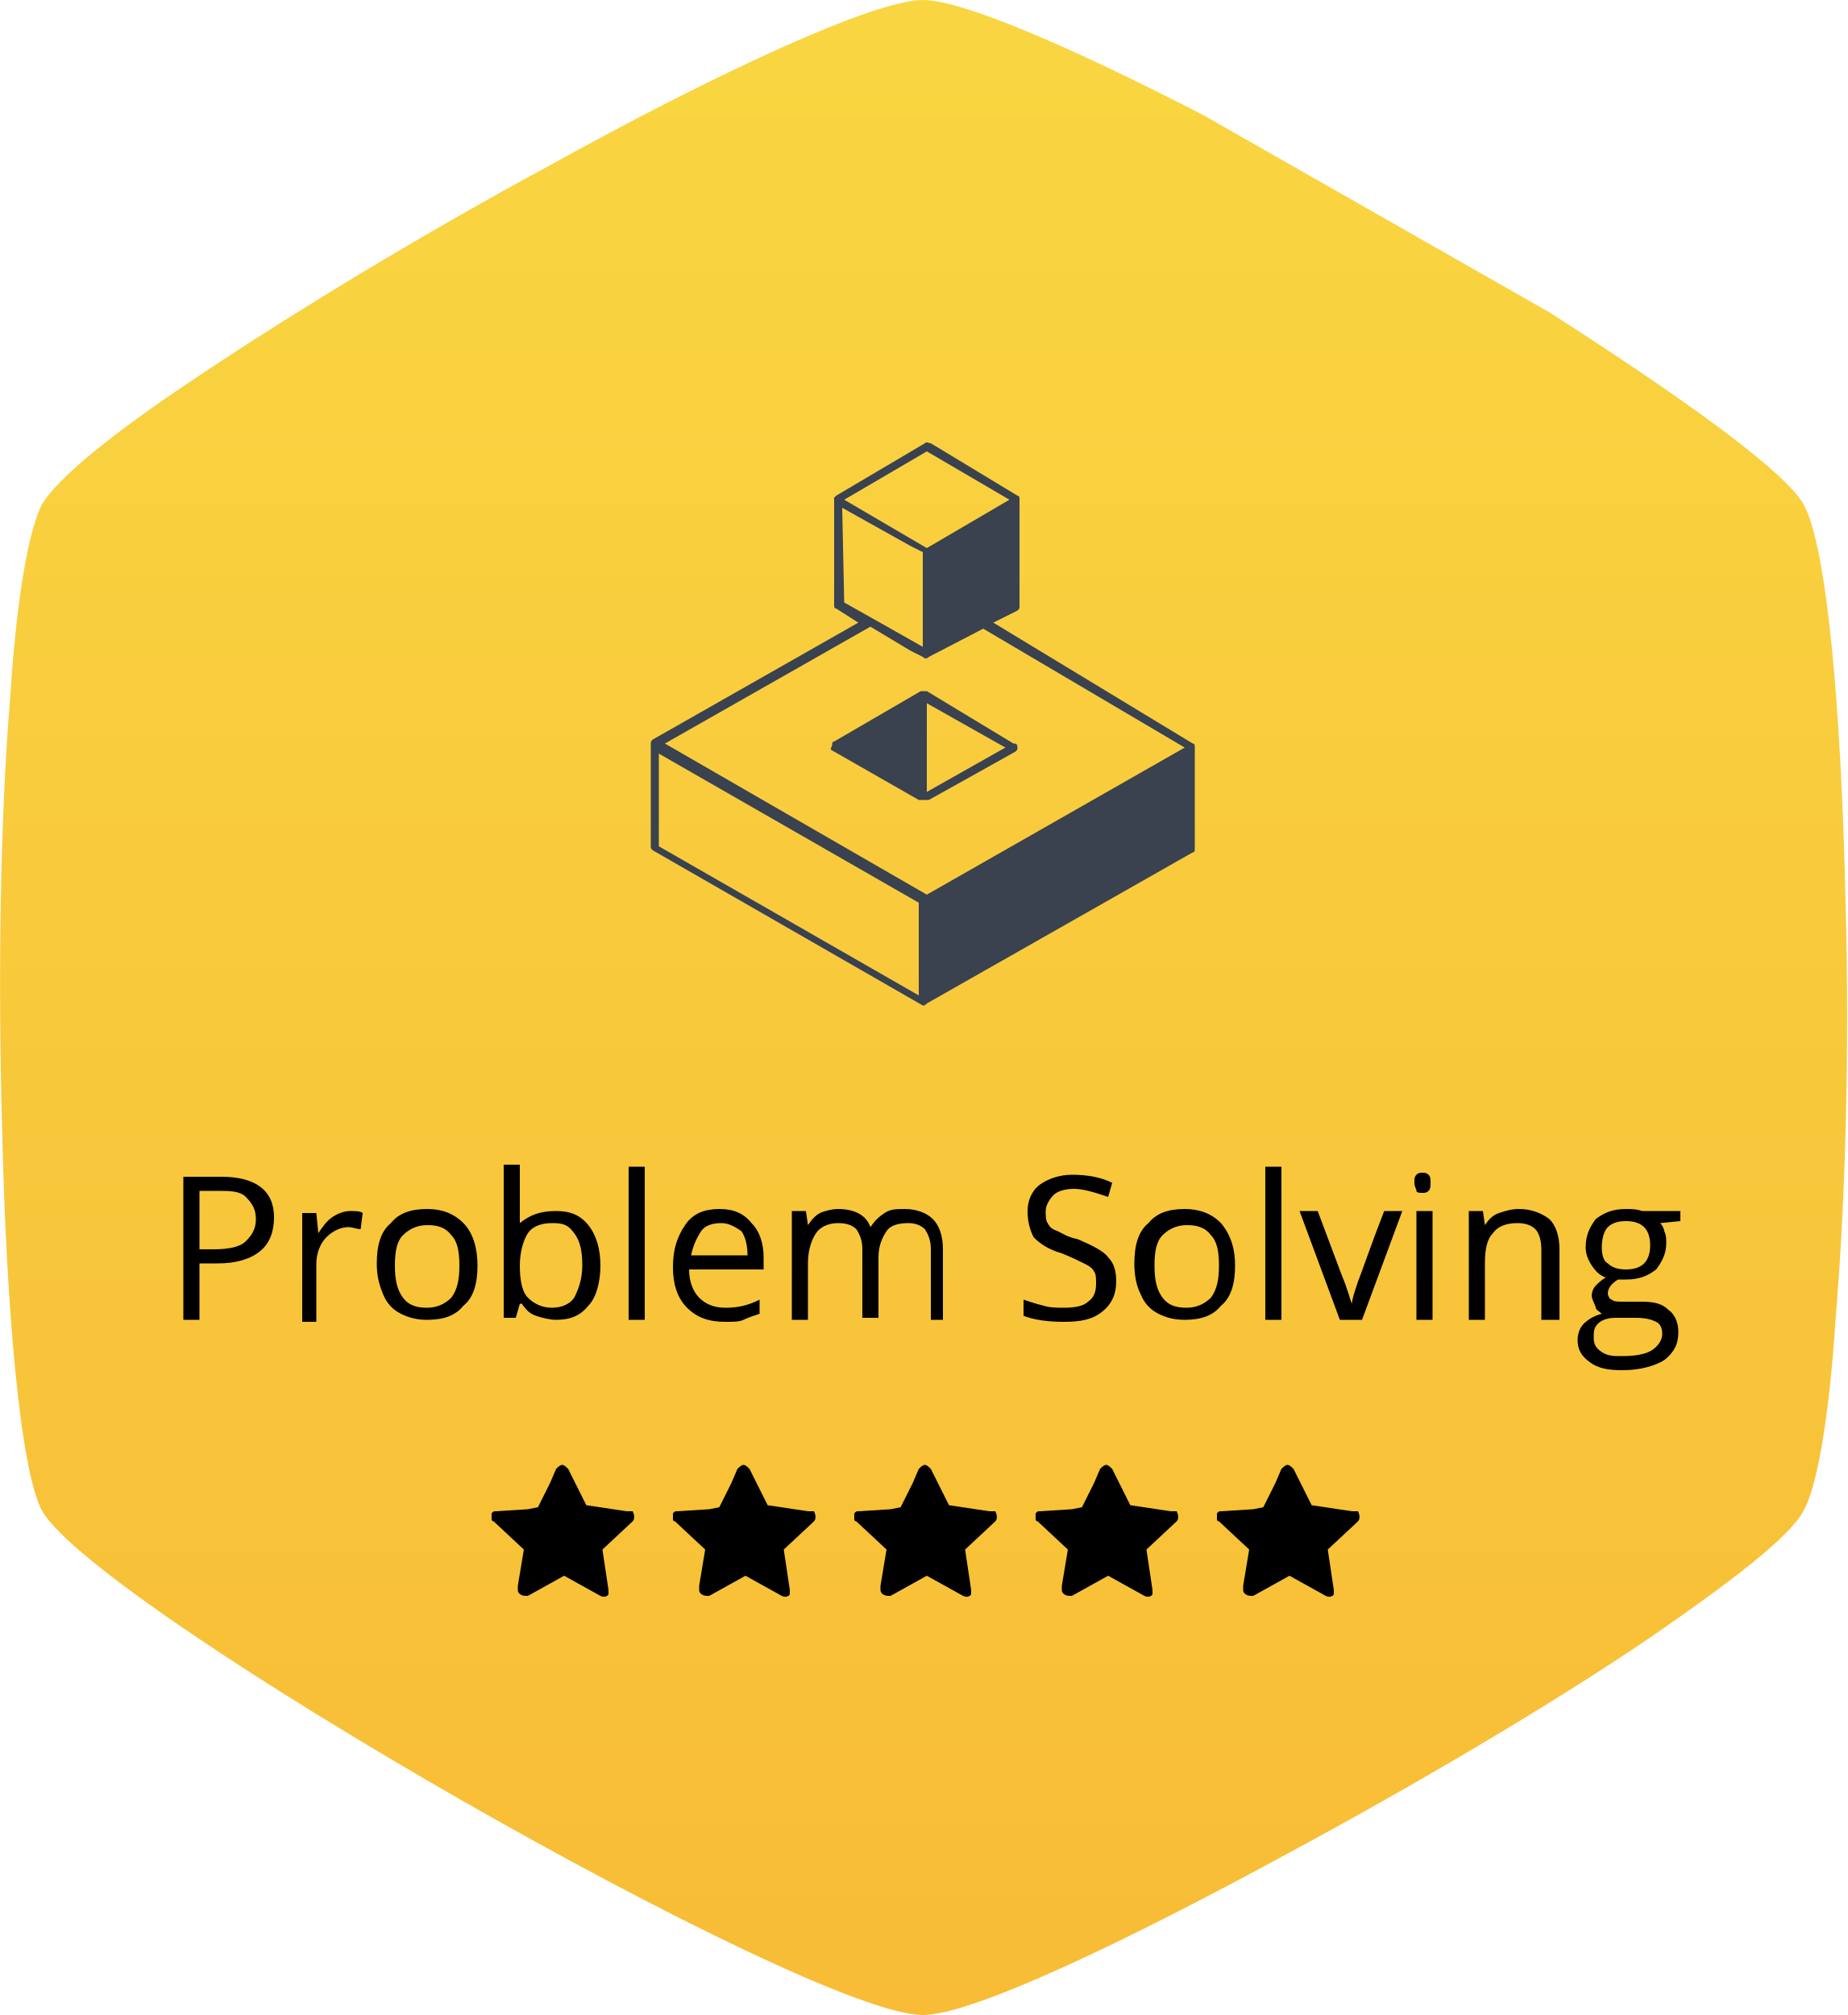
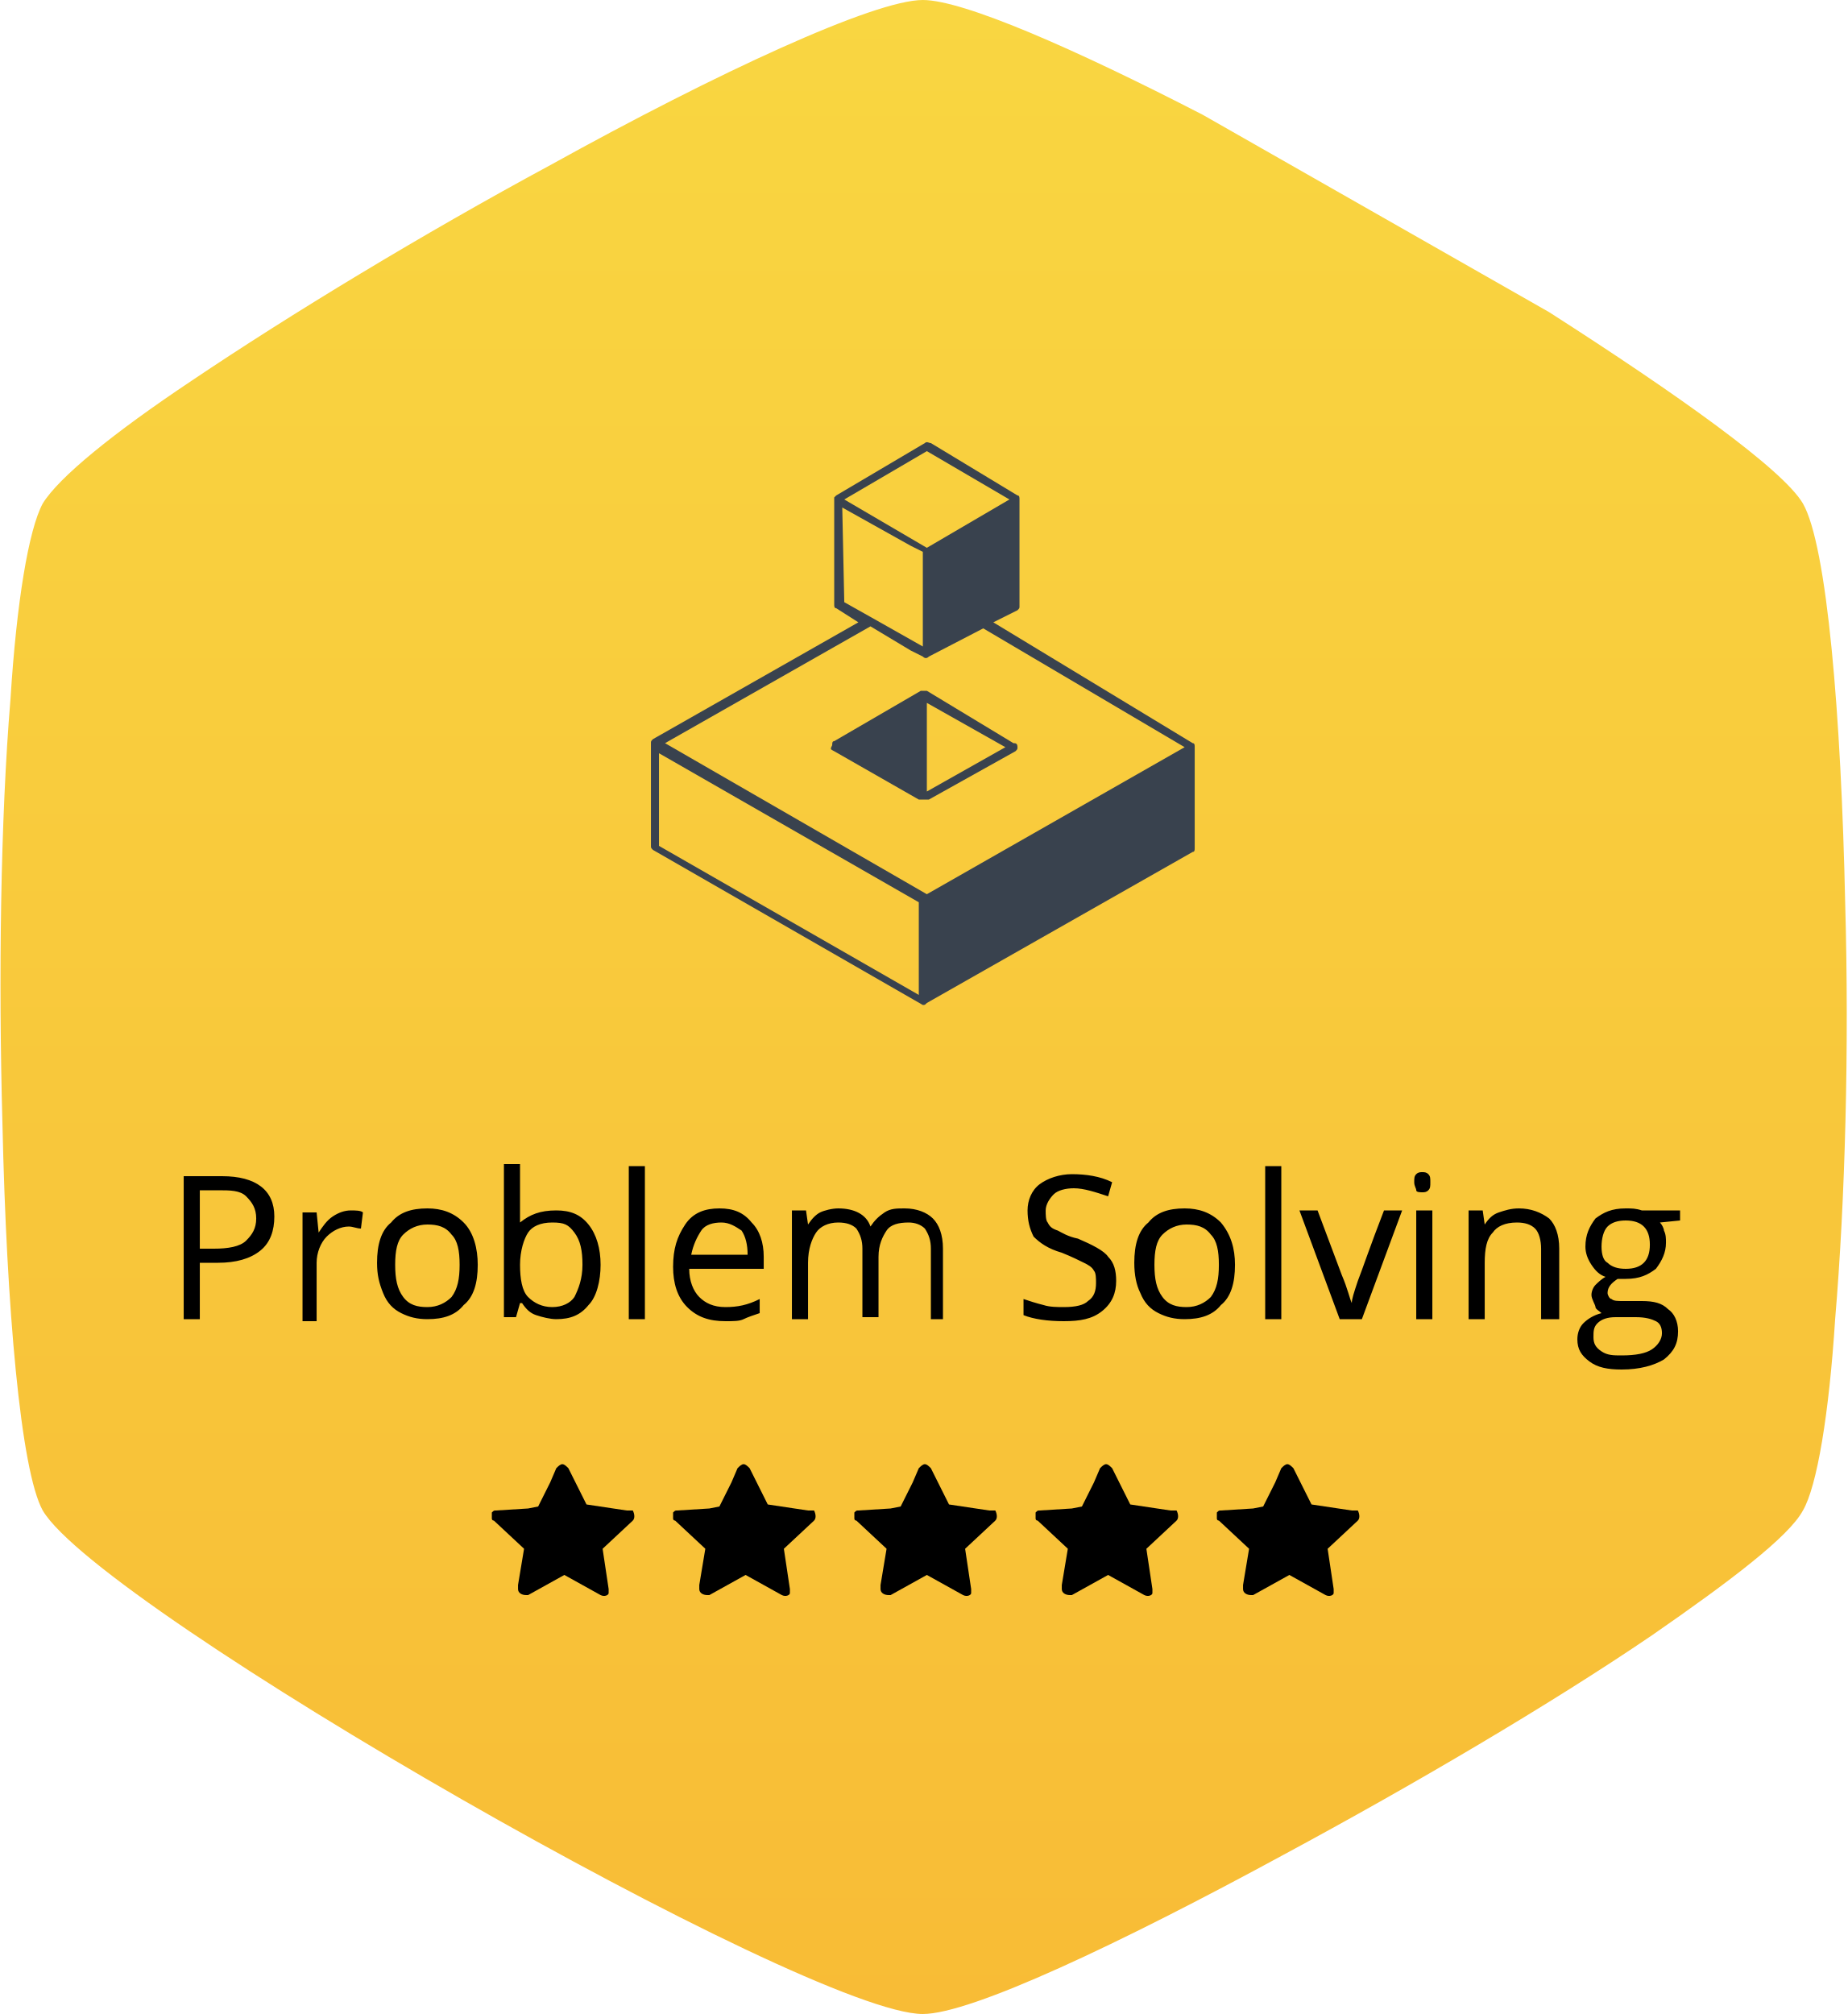
- <svg xmlns="http://www.w3.org/2000/svg" version="1.1" id="Camada_1" x="0" y="0" viewBox="0 0 91.7 100" style="enable-background:new 0 0 91.7 100" xml:space="preserve">
+ <svg xmlns="http://www.w3.org/2000/svg" version="1.1" width="100" height="109" x="0" y="0" viewBox="0 0 91.7 100" style="enable-background:new 0 0 91.7 100" xml:space="preserve">
  <style>.st2{fill:none}.st3{fill:#39424e}</style>
  <linearGradient id="SVGID_1_" gradientUnits="userSpaceOnUse" x1="52.5" y1="97.39" x2="52.5" y2="-2.61" gradientTransform="matrix(1 0 0 -1 -6.667 97.39)">
    <stop offset="0" style="stop-color:#f9d641" />
    <stop offset="1" style="stop-color:#f8bc36" />
  </linearGradient>
  <path d="M91.6 44.9c-.2-9.4-.9-17.8-2.1-19.9-1-1.7-6.2-5.4-12.6-9.5L59.7 5.7C53.3 2.4 47.8 0 45.8 0c-2.4 0-10.2 3.6-18.5 8.2-6.3 3.4-12.9 7.4-17.8 10.7-3.9 2.6-6.6 4.8-7.4 6.1-.7 1.3-1.3 4.9-1.6 9.7-.5 6-.6 13.9-.4 21.1.2 9.1.9 17.2 2 19.2 2.9 4.9 38 25 43.7 25 2.4 0 9.8-3.5 17.9-7.9C70.2 88.6 77 84.6 82 81.2c3.9-2.7 6.8-4.9 7.5-6.2.7-1.2 1.3-4.8 1.6-9.5.5-5.9.7-13.5.5-20.6z" style="fill:url(#SVGID_1_)" />
  <g style="enable-background:new">
    <path d="M13.6 60.4c0 .7-.2 1.3-.7 1.7-.5.4-1.2.6-2.1.6h-.9v2.8h-.8v-7.1H11c1.7 0 2.6.7 2.6 2zM9.9 62h.7c.7 0 1.3-.1 1.6-.4s.5-.6.5-1.1c0-.5-.2-.8-.5-1.1s-.8-.3-1.4-.3h-.9V62zM17.4 60.1c.2 0 .5 0 .6.1l-.1.8c-.2 0-.4-.1-.6-.1-.4 0-.8.2-1.1.5s-.5.8-.5 1.3v2.9H15v-5.4h.7l.1 1c.2-.3.4-.6.7-.8s.6-.3.9-.3zM23.7 62.8c0 .9-.2 1.6-.7 2-.4.5-1 .7-1.8.7-.5 0-.9-.1-1.3-.3s-.7-.5-.9-1-.3-.9-.3-1.5c0-.9.2-1.6.7-2 .4-.5 1-.7 1.8-.7.7 0 1.3.2 1.8.7s.7 1.3.7 2.1zm-4.1 0c0 .7.1 1.2.4 1.6s.7.5 1.2.5.9-.2 1.2-.5c.3-.4.4-.9.4-1.6 0-.7-.1-1.2-.4-1.5-.3-.4-.7-.5-1.2-.5s-.9.2-1.2.5-.4.8-.4 1.5zM27.6 60.1c.7 0 1.2.2 1.6.7.4.5.6 1.2.6 2s-.2 1.6-.6 2c-.4.5-.9.7-1.6.7-.3 0-.7-.1-1-.2-.3-.1-.5-.3-.7-.6h-.1l-.2.7H25v-7.6h.8V60.7c.5-.4 1-.6 1.8-.6zm-.2.6c-.6 0-1 .2-1.2.5-.2.3-.4.9-.4 1.6s.1 1.3.4 1.6c.3.3.7.5 1.2.5s.9-.2 1.1-.5c.2-.4.4-.9.4-1.6 0-.7-.1-1.2-.4-1.6s-.5-.5-1.1-.5zM32 65.5h-.8v-7.6h.8v7.6zM36 65.6c-.8 0-1.4-.2-1.9-.7s-.7-1.2-.7-2c0-.9.2-1.5.6-2.1s1-.8 1.7-.8 1.2.2 1.6.7c.4.4.6 1 .6 1.7v.6h-3.7c0 .6.2 1.1.5 1.4s.7.5 1.3.5c.6 0 1.1-.1 1.7-.4v.7c-.3.1-.6.2-.8.3-.2.1-.5.1-.9.1zm-.2-4.9c-.4 0-.8.1-1 .4s-.4.7-.5 1.2h2.8c0-.5-.1-.9-.3-1.2-.3-.2-.6-.4-1-.4zM46.2 65.5V62c0-.4-.1-.7-.3-1-.2-.2-.5-.3-.8-.3-.5 0-.9.1-1.1.4s-.4.7-.4 1.3v3h-.8V62c0-.4-.1-.7-.3-1-.2-.2-.5-.3-.9-.3-.5 0-.9.2-1.1.5-.2.3-.4.8-.4 1.5v2.8h-.8v-5.4h.7l.1.7c.2-.3.4-.5.6-.6s.6-.2.9-.2c.8 0 1.4.3 1.6.9.2-.3.4-.5.7-.7s.6-.2 1-.2c.6 0 1.1.2 1.4.5.3.3.5.8.5 1.5v3.5h-.6zM55.4 63.6c0 .6-.2 1.1-.7 1.5-.5.4-1.1.5-1.9.5-.8 0-1.5-.1-2-.3v-.8c.3.1.6.2 1 .3.3.1.7.1 1 .1.6 0 1-.1 1.2-.3.3-.2.4-.5.4-.9 0-.2 0-.5-.1-.6-.1-.2-.3-.3-.5-.4-.2-.1-.6-.3-1.1-.5-.7-.2-1.1-.5-1.4-.8-.2-.4-.3-.8-.3-1.3s.2-1 .6-1.3c.4-.3 1-.5 1.6-.5.7 0 1.4.1 2 .4l-.2.7c-.6-.2-1.2-.4-1.7-.4-.4 0-.8.1-1 .3-.2.2-.4.5-.4.8 0 .2 0 .5.1.6.1.2.2.3.5.4.2.1.5.3 1 .4.7.3 1.3.6 1.5.9.3.3.4.7.4 1.2zM61.3 62.8c0 .9-.2 1.6-.7 2-.4.5-1 .7-1.8.7-.5 0-.9-.1-1.3-.3s-.7-.5-.9-1c-.2-.4-.3-.9-.3-1.5 0-.9.2-1.6.7-2 .4-.5 1-.7 1.8-.7.7 0 1.3.2 1.8.7.5.6.7 1.3.7 2.1zm-4 0c0 .7.1 1.2.4 1.6s.7.5 1.2.5.9-.2 1.2-.5c.3-.4.4-.9.4-1.6 0-.7-.1-1.2-.4-1.5-.3-.4-.7-.5-1.2-.5s-.9.2-1.2.5c-.3.3-.4.8-.4 1.5zM63.6 65.5h-.8v-7.6h.8v7.6zM66.5 65.5l-2-5.4h.9l1.2 3.2c.3.7.4 1.2.5 1.4 0-.2.1-.5.3-1.1.2-.5.6-1.7 1.3-3.5h.9l-2 5.4h-1.1zM70.2 58.7c0-.2 0-.3.1-.4.1-.1.2-.1.3-.1.1 0 .2 0 .3.1.1.1.1.2.1.4s0 .3-.1.4c-.1.1-.2.1-.3.1-.1 0-.3 0-.3-.1s-.1-.2-.1-.4zm.9 6.8h-.8v-5.4h.8v5.4zM76.5 65.5V62c0-.4-.1-.8-.3-1-.2-.2-.5-.3-.9-.3-.6 0-1 .2-1.2.5-.3.3-.4.8-.4 1.5v2.8h-.8v-5.4h.7l.1.7c.2-.3.4-.5.7-.6.3-.1.6-.2 1-.2.6 0 1.1.2 1.5.5.3.3.5.8.5 1.5v3.5h-.9zM83.4 60.1v.5l-1 .1c.1.1.2.3.2.4.1.2.1.4.1.6 0 .5-.2.9-.5 1.3-.4.3-.8.5-1.5.5h-.4c-.3.2-.5.4-.5.7 0 .1.1.3.2.3.1.1.3.1.6.1h.9c.6 0 1 .1 1.3.4.3.2.5.6.5 1.1 0 .6-.2 1-.7 1.4-.5.3-1.2.5-2.1.5-.7 0-1.2-.1-1.6-.4-.4-.3-.6-.6-.6-1.1 0-.3.1-.6.3-.8.2-.2.5-.4.9-.5-.1-.1-.3-.2-.3-.3s-.2-.4-.2-.6c0-.2.1-.4.2-.5.1-.1.3-.3.5-.4-.3-.1-.5-.3-.7-.6-.2-.3-.3-.6-.3-.9 0-.6.2-1 .5-1.4.4-.3.8-.5 1.5-.5.3 0 .5 0 .8.1h1.9zm-4.3 6.3c0 .3.1.5.4.7s.6.2 1 .2c.7 0 1.2-.1 1.5-.3.3-.2.5-.5.5-.8 0-.3-.1-.5-.3-.6-.2-.1-.5-.2-1-.2h-1c-.4 0-.7.1-.9.3s-.2.4-.2.7zm.4-4.5c0 .4.1.7.3.8.2.2.5.3.9.3.8 0 1.2-.4 1.2-1.2 0-.8-.4-1.2-1.2-1.2-.4 0-.7.1-.9.3s-.3.6-.3 1z" />
  </g>
  <path d="m52.6 75-2-.3-.9-1.8c-.1-.1-.2-.2-.3-.2-.1 0-.2.1-.3.2l-.3.7-.6 1.2-.5.1-1.6.1c-.1 0-.1 0-.2.1V75.4s0 .1.1.1l1.5 1.4-.3 1.8v.2c0 .2.2.3.4.3h.1l1.8-1 1.8 1c.2.1.4 0 .4-.1v-.2l-.3-2 1.5-1.4c.1-.1.1-.3 0-.5h-.3M61.6 75l-2-.3-.9-1.8c-.1-.1-.2-.2-.3-.2-.1 0-.2.1-.3.2l-.3.7-.6 1.2-.5.1-1.6.1c-.1 0-.1 0-.2.1V75.4s0 .1.1.1l1.5 1.4-.3 1.8v.2c0 .2.2.3.4.3h.1l1.8-1 1.8 1c.2.1.4 0 .4-.1v-.2l-.3-2 1.5-1.4c.1-.1.1-.3 0-.5h-.3M70.6 75l-2-.3-.9-1.8c-.1-.1-.2-.2-.3-.2-.1 0-.2.1-.3.2l-.3.7-.6 1.2-.5.1-1.6.1c-.1 0-.1 0-.2.1V75.4s0 .1.1.1l1.5 1.4-.3 1.8v.2c0 .2.2.3.4.3h.1l1.8-1 1.8 1c.2.1.4 0 .4-.1v-.2l-.3-2 1.5-1.4c.1-.1.1-.3 0-.5h-.3M79.6 75l-2-.3-.9-1.8c-.1-.1-.2-.2-.3-.2-.1 0-.2.1-.3.2l-.3.7-.6 1.2-.5.1-1.6.1c-.1 0-.1 0-.2.1V75.4s0 .1.1.1l1.5 1.4-.3 1.8v.2c0 .2.2.3.4.3h.1l1.8-1 1.8 1c.2.1.4 0 .4-.1v-.2l-.3-2 1.5-1.4c.1-.1.1-.3 0-.5h-.3M88.6 75l-2-.3-.9-1.8c-.1-.1-.2-.2-.3-.2-.1 0-.2.1-.3.2l-.3.7-.6 1.2-.5.1-1.6.1c-.1 0-.1 0-.2.1V75.4s0 .1.1.1l1.5 1.4-.3 1.8v.2c0 .2.2.3.4.3h.1l1.8-1 1.8 1c.2.1.4 0 .4-.1v-.2l-.3-2 1.5-1.4c.1-.1.1-.3 0-.5h-.3" transform="translate(-21.5)" />
  <g id="problem_solving">
    <path class="st2" d="m46 39.3 4-2.2-4-2.2zM45.7 32.1V27.4l-.6-.3-3.4-1.9v4.7l1.6.9 2.4 1.3zM46 27.2l4.1-2.4-4.1-2.4-4.1 2.4zM32.7 42l12.9 7.4v-4.6l-12.9-7.4z" />
    <path class="st2" d="M45.9 44.4c.1 0 .1 0 0 0l12.8-7.3-10-5.9-2.7 1.4h-.3l-.6-.3-2-1.2-10.2 5.8 13 7.5zm-4.6-7.6 4.3-2.5H45.9l4.3 2.5c.1.1.2.1.2.2s0 .1-.1.2L46 39.6h-.5l-4.2-2.4c-.1-.1-.2-.1-.2-.2.1 0 .1-.1.2-.2z" />
    <path class="st3" d="m41.4 37.3 4.2 2.4h.5l4.3-2.4c.1-.1.1-.1.1-.2 0-.2-.1-.2-.2-.2L46 34.3H45.7l-4.3 2.5c-.1 0-.1.1-.1.2-.1.2-.1.2.1.3zm4.6 2v-4.4l3.9 2.2-3.9 2.2z" />
    <path class="st3" d="M59.3 37.1c0-.1 0-.2-.1-.2l-9.9-6 1.2-.6c.1-.1.1-.1.1-.2v-5.3c0-.1 0-.2-.1-.2L46.2 22c-.1 0-.2-.1-.3 0l-4.4 2.6-.1.1V30c0 .1 0 .2.1.2l1.1.7-10.2 5.8c-.1.1-.1.1-.1.2V42c0 .1 0 .1.1.2l13.4 7.7c.1 0 .1 0 .2-.1l13.2-7.5c.1 0 .1-.1.1-.2v-5zM46 22.4l4.1 2.4-4.1 2.4-4.1-2.4 4.1-2.4zm-4.2 2.8 3.4 1.9.6.3V32.1l-2.3-1.3-1.6-.9-.1-4.7zm3.4 7.1.6.3c.1.1.2.1.3 0l2.7-1.4 10 5.9L46 44.4l-13-7.5 10.2-5.8 2 1.2zm.4 17.1L32.7 42v-4.6l12.9 7.4v4.6z" />
  </g>
</svg>
